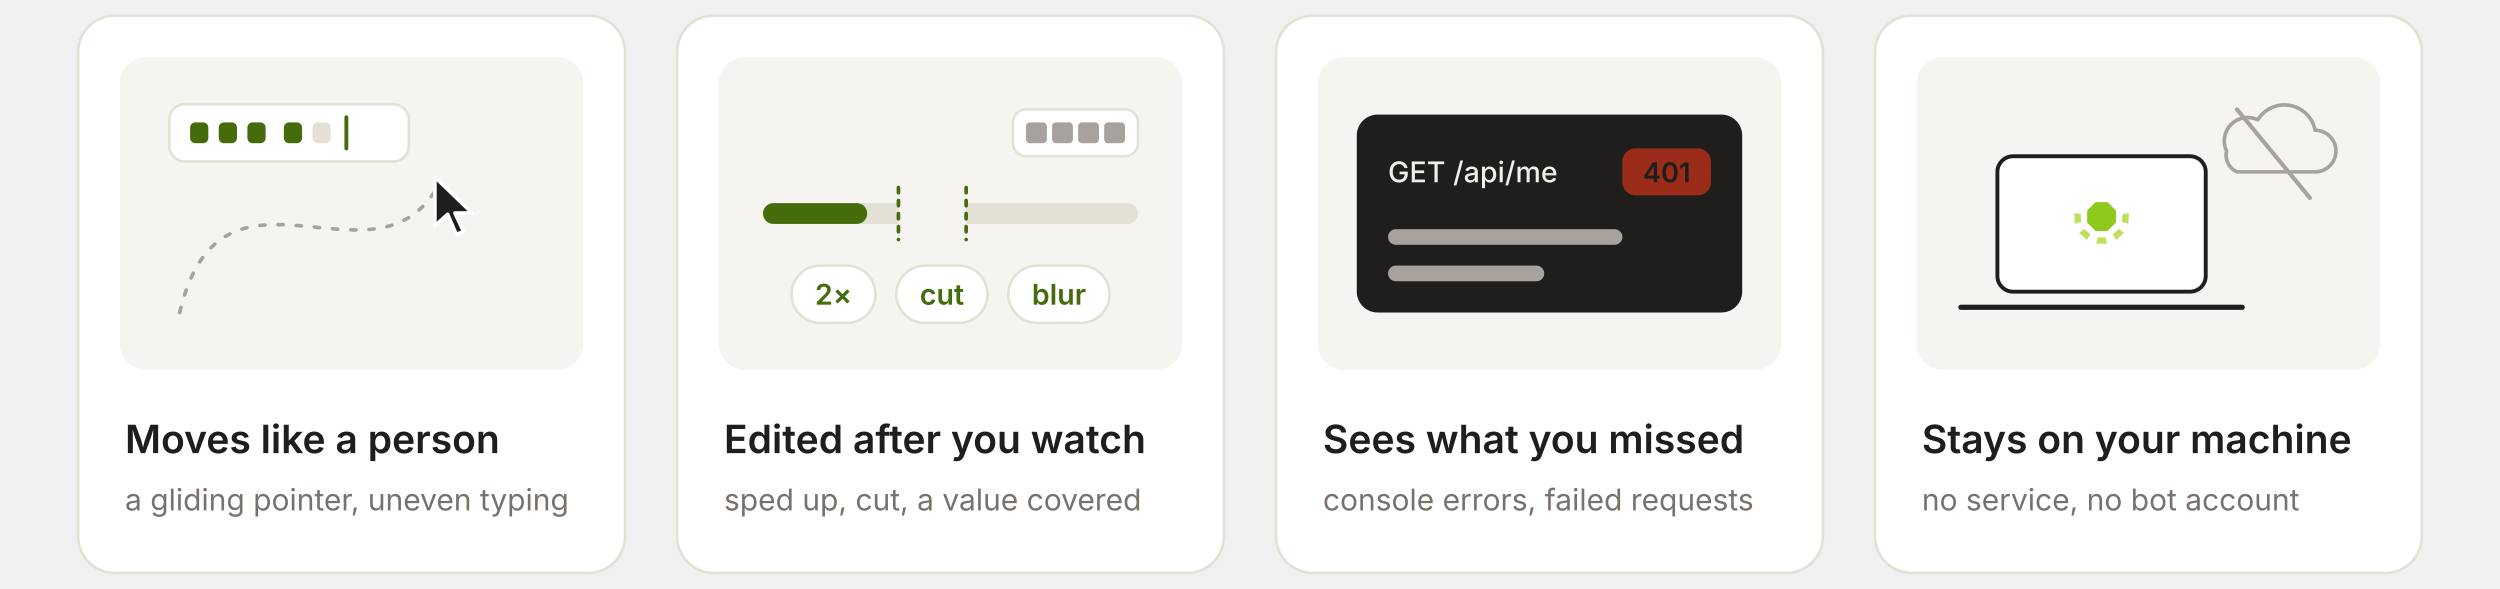
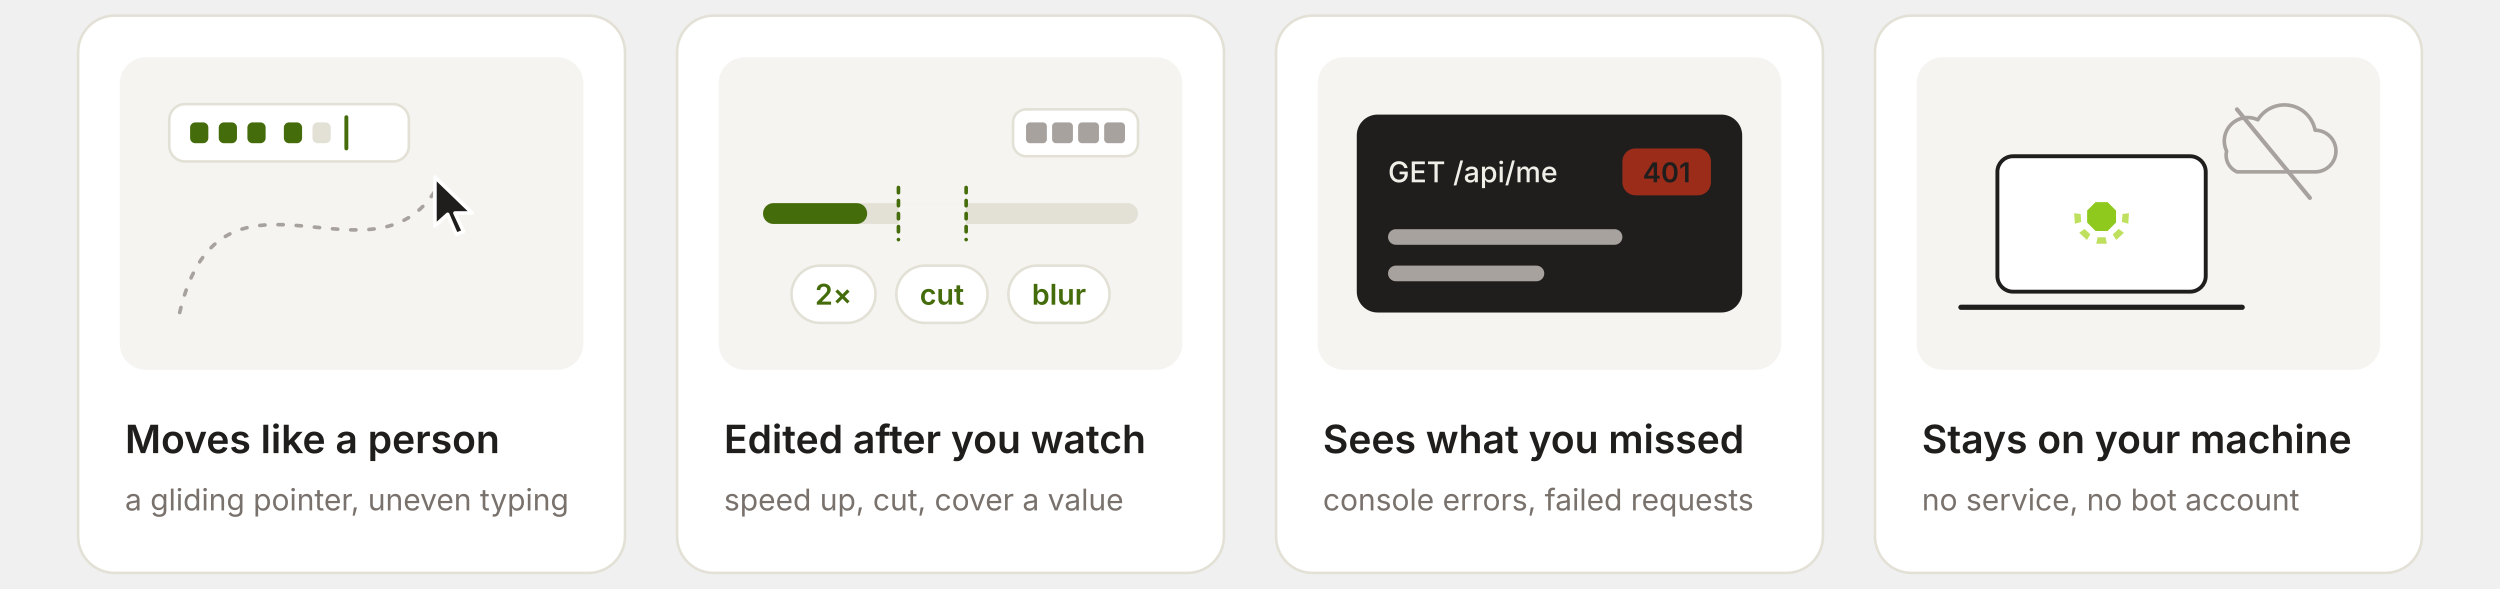
<svg xmlns="http://www.w3.org/2000/svg" viewBox="0 0 960 226" width="960" height="226" role="img" aria-label="Moves like a person, edited after you watch, catches console errors, stays on your machine">
  <defs>
    <path id="g0" d="M150 0V1490H552L835 721Q850 678 868 611Q887 543 906 465Q926 387 943 313Q961 238 973 181H919Q931 237 948 310Q966 384 985 462Q1005 541 1023 609Q1042 677 1056 721L1336 1490H1739V0H1473V752Q1473 800 1474 868Q1475 936 1477 1014Q1479 1092 1481 1172Q1483 1251 1483 1323H1502Q1482 1244 1459 1162Q1435 1079 1412 1001Q1389 924 1369 859Q1348 794 1333 752L1058 0H831L552 752Q537 794 517 857Q496 921 473 998Q449 1075 426 1158Q402 1242 379 1323H401Q402 1256 404 1177Q406 1099 408 1020Q409 941 411 872Q412 802 412 752V0Z" />
    <path id="g1" d="M623 -23Q460 -23 340 50Q220 122 155 252Q89 381 89 553Q89 727 155 858Q220 988 340 1060Q460 1132 623 1132Q787 1132 907 1060Q1027 988 1092 858Q1158 727 1158 553Q1158 381 1092 252Q1027 122 907 50Q787 -23 623 -23ZM623 188Q714 188 774 237Q835 286 864 369Q894 452 894 554Q894 657 864 740Q835 823 774 872Q714 921 623 921Q532 921 473 872Q413 823 383 740Q354 658 354 554Q354 452 383 369Q413 286 473 237Q532 188 623 188Z" />
    <path id="g2" d="M455 0 39 1118H317L521 510Q557 403 583 295Q609 187 636 76H571Q599 187 624 295Q650 403 685 510L888 1118H1164L746 0Z" />
    <path id="g3" d="M632 -23Q463 -23 342 48Q220 119 154 248Q89 377 89 552Q89 725 154 855Q218 985 337 1059Q455 1132 615 1132Q717 1132 809 1099Q902 1066 973 997Q1045 928 1085 822Q1126 715 1126 568V486H212V663H997L875 611Q875 705 846 777Q817 848 759 888Q702 928 616 928Q530 928 470 888Q410 847 379 779Q347 712 347 629V507Q347 401 383 328Q419 255 484 218Q549 181 635 181Q692 181 739 198Q785 214 819 246Q853 279 870 326L1109 277Q1082 187 1017 120Q952 52 854 15Q757 -23 632 -23Z" />
    <path id="g4" d="M561 -23Q432 -23 333 14Q234 51 171 122Q107 193 88 294L331 340Q354 257 413 217Q471 176 566 176Q662 176 718 215Q775 253 775 310Q775 358 738 390Q701 421 624 438L433 479Q275 513 197 591Q119 669 119 792Q119 896 176 972Q233 1048 335 1090Q436 1132 570 1132Q697 1132 788 1096Q880 1060 936 995Q993 931 1015 844L783 798Q764 857 714 897Q664 938 573 938Q490 938 435 902Q379 865 379 808Q379 759 416 727Q453 695 538 677L728 637Q887 603 964 528Q1041 453 1041 335Q1041 229 980 148Q919 68 810 23Q702 -23 561 -23Z" />
    <path id="g6" d="M398 1490V0H138V1490Z" />
    <path id="g7" d="M138 0V1118H398V0ZM268 1276Q206 1276 161 1318Q117 1360 117 1418Q117 1478 161 1520Q206 1561 268 1561Q331 1561 375 1520Q420 1478 420 1419Q420 1360 375 1318Q331 1276 268 1276Z" />
    <path id="g8" d="M376 352V667H417L820 1118H1125L631 567H577ZM138 0V1490H398V0ZM839 0 473 509 649 693 1151 0Z" />
    <path id="g9" d="M450 -23Q344 -23 259 15Q174 54 125 129Q76 204 76 314Q76 409 111 471Q147 533 207 570Q268 607 344 626Q420 645 502 653Q599 664 660 672Q721 680 749 698Q778 716 778 754V759Q778 814 756 852Q734 891 690 911Q647 932 583 932Q518 932 471 912Q423 892 393 860Q363 828 349 791L108 840Q141 939 210 1004Q279 1068 375 1100Q470 1132 582 1132Q661 1132 741 1113Q822 1095 889 1051Q956 1007 997 933Q1038 859 1038 747V0H789V154H779Q754 107 711 66Q667 26 602 1Q538 -23 450 -23ZM517 170Q598 170 656 202Q715 234 747 286Q780 339 780 401V533Q767 523 737 514Q706 505 669 498Q631 491 595 486Q558 481 533 478Q475 470 428 452Q381 434 354 401Q328 369 328 317Q328 269 352 236Q377 204 419 187Q462 170 517 170Z" />
    <path id="g10" d="M138 -418V1118H392V933H409Q429 973 466 1019Q503 1065 566 1099Q630 1132 729 1132Q859 1132 963 1066Q1067 1000 1128 871Q1190 743 1190 557Q1190 373 1130 244Q1070 115 965 48Q861 -20 728 -20Q633 -20 569 12Q505 45 467 91Q429 137 409 177H398V-418ZM658 194Q745 194 804 241Q863 289 893 371Q923 454 923 558Q923 662 894 743Q864 825 805 871Q746 918 658 918Q572 918 513 873Q454 828 423 748Q393 667 393 558Q393 449 424 367Q454 285 514 239Q573 194 658 194Z" />
    <path id="g11" d="M138 0V1118H390V931H402Q432 1028 507 1081Q582 1133 678 1133Q700 1133 727 1131Q754 1129 773 1126V887Q757 892 721 896Q685 900 650 900Q578 900 520 869Q463 838 430 784Q398 729 398 658V0Z" />
    <path id="g12" d="M398 655V0H138V1118H384L388 842H367Q414 987 505 1059Q596 1132 733 1132Q848 1132 934 1083Q1020 1034 1068 940Q1115 846 1115 711V0H855V671Q855 783 797 847Q739 911 637 911Q568 911 514 881Q460 851 429 794Q398 736 398 655Z" />
    <path id="g13" d="M471 -26Q365 -26 278 14Q192 54 141 131Q90 208 90 318Q90 414 128 474Q166 534 230 568Q293 603 370 620Q447 637 525 647Q625 660 688 667Q751 674 782 691Q812 708 812 749V755Q812 825 786 874Q760 922 708 948Q656 974 578 974Q498 974 441 949Q384 924 348 886Q313 849 295 810L122 867Q165 969 238 1026Q311 1084 399 1108Q487 1132 573 1132Q629 1132 700 1118Q772 1105 838 1065Q905 1025 948 946Q992 868 992 737V0H815V152H803Q784 113 742 72Q700 30 633 2Q566 -26 471 -26ZM502 133Q602 133 671 172Q740 211 776 274Q812 336 812 404V559Q801 546 764 536Q727 525 680 517Q632 509 588 504Q543 498 517 495Q452 487 396 468Q339 448 305 410Q271 373 271 309Q271 251 301 212Q331 173 383 153Q435 133 502 133Z" />
    <path id="g15" d="M611 -442Q487 -442 396 -410Q306 -379 246 -327Q186 -275 151 -214L297 -120Q321 -152 356 -191Q392 -230 452 -258Q513 -285 611 -285Q745 -285 832 -221Q918 -157 918 -19V205H901Q882 173 848 129Q813 85 748 52Q684 18 576 18Q442 18 335 82Q228 145 166 267Q104 389 104 564Q104 737 165 864Q226 992 334 1062Q441 1132 580 1132Q688 1132 752 1096Q817 1061 852 1015Q887 969 906 939H923V1118H1098V-29Q1098 -173 1033 -264Q968 -356 858 -399Q747 -442 611 -442ZM606 178Q708 178 778 224Q848 271 884 358Q920 446 920 568Q920 687 884 778Q849 868 779 920Q709 971 606 971Q500 971 429 916Q358 862 322 771Q287 680 287 568Q287 453 323 365Q359 277 430 228Q501 178 606 178Z" />
    <path id="g16" d="M338 1490V0H158V1490Z" />
    <path id="g17" d="M158 0V1118H338V0ZM249 1301Q198 1301 161 1336Q124 1371 124 1420Q124 1470 161 1504Q198 1539 249 1539Q301 1539 338 1504Q375 1470 375 1420Q375 1371 338 1336Q301 1301 249 1301Z" />
    <path id="g18" d="M577 -24Q438 -24 331 47Q224 118 164 248Q104 378 104 556Q104 733 164 862Q225 992 332 1062Q439 1132 578 1132Q687 1132 751 1096Q815 1060 850 1014Q884 969 902 939H916V1490H1096V0H922V173H902Q884 142 848 96Q813 49 748 12Q684 -24 577 -24ZM604 137Q706 137 776 190Q846 244 882 339Q918 434 918 558Q918 682 882 774Q847 867 777 919Q707 971 604 971Q498 971 428 916Q357 861 322 768Q287 674 287 558Q287 441 322 346Q358 250 429 194Q500 137 604 137Z" />
    <path id="g19" d="M338 670V0H158V1118H331L332 847H307Q358 1002 452 1067Q547 1132 674 1132Q787 1132 872 1086Q957 1039 1004 946Q1052 852 1052 710V0H872V695Q872 824 804 897Q737 970 620 970Q540 970 476 935Q412 900 375 833Q338 766 338 670Z" />
    <path id="g20" d="M158 -418V1118H332V939H352Q371 969 405 1014Q439 1060 503 1096Q567 1132 676 1132Q816 1132 922 1062Q1029 992 1090 862Q1150 733 1150 556Q1150 378 1090 248Q1030 118 924 47Q817 -24 677 -24Q571 -24 506 12Q441 49 406 96Q371 142 352 173H338V-418ZM650 137Q755 137 826 194Q896 250 932 346Q967 441 967 558Q967 674 932 768Q897 861 826 916Q756 971 650 971Q547 971 477 919Q407 867 372 774Q336 682 336 558Q336 434 372 339Q408 244 478 190Q549 137 650 137Z" />
    <path id="g21" d="M613 -24Q461 -24 346 48Q232 120 168 250Q104 380 104 552Q104 727 168 858Q232 988 346 1060Q461 1132 613 1132Q766 1132 881 1060Q996 988 1060 858Q1124 727 1124 552Q1124 380 1060 250Q996 120 881 48Q766 -24 613 -24ZM613 137Q726 137 799 195Q872 253 907 348Q942 442 942 552Q942 663 907 758Q872 854 799 912Q726 971 613 971Q501 971 429 912Q357 854 322 759Q287 664 287 552Q287 442 322 348Q357 253 429 195Q501 137 613 137Z" />
    <path id="g22" d="M598 1118V964H20V1118ZM188 1384H368V290Q368 215 398 180Q429 146 500 146Q517 146 544 150Q570 154 592 158L629 6Q601 -4 566 -9Q530 -14 495 -14Q350 -14 269 62Q188 139 188 276Z" />
    <path id="g23" d="M628 -24Q466 -24 348 48Q231 120 168 249Q104 378 104 550Q104 722 166 853Q228 984 342 1058Q455 1132 607 1132Q696 1132 782 1102Q869 1073 940 1008Q1010 942 1052 835Q1094 728 1094 573V498H226V650H997L913 594Q913 704 878 790Q844 875 776 924Q708 972 607 972Q506 972 434 922Q362 873 324 794Q286 714 286 623V522Q286 398 329 312Q372 225 450 180Q527 136 629 136Q695 136 749 155Q803 174 842 212Q881 251 902 308L1076 260Q1050 176 988 112Q926 48 834 12Q743 -24 628 -24Z" />
    <path id="g24" d="M158 0V1118H332V946H344Q375 1031 454 1082Q534 1134 634 1134Q654 1134 682 1133Q709 1132 725 1131V950Q717 952 685 956Q653 960 617 960Q537 960 474 926Q410 893 374 834Q338 776 338 700V0Z" />
    <path id="g25" d="M128 -359 216 208H422L266 -359Z" />
    <path id="g26" d="M537 -14Q424 -14 338 32Q253 79 206 173Q158 267 158 408V1118H338V423Q338 294 406 221Q474 148 591 148Q671 148 734 183Q798 218 835 286Q872 353 872 448V1118H1053V0H879V271H903Q851 114 756 50Q660 -14 537 -14Z" />
    <path id="g27" d="M481 0 54 1118H251L489 455Q527 352 554 250Q580 147 609 51H543Q572 147 598 250Q625 352 662 455L900 1118H1097L670 0Z" />
    <path id="g28" d="M140 -405 186 -249 205 -254Q260 -268 305 -262Q350 -255 386 -217Q422 -179 449 -99L481 -6L54 1118H251L489 455Q527 351 553 249Q579 147 608 51H542Q571 147 598 250Q624 352 661 455L901 1118H1097L606 -167Q572 -256 524 -314Q477 -371 414 -398Q351 -426 272 -426Q224 -426 189 -419Q154 -412 140 -405Z" />
    <path id="g29" d="M134 0V192L651 701Q724 776 773 834Q823 892 849 947Q874 1001 874 1065Q874 1135 842 1186Q809 1237 754 1265Q698 1292 627 1292Q552 1292 497 1262Q441 1232 411 1176Q381 1121 381 1044H126Q126 1185 191 1290Q255 1395 369 1452Q482 1510 630 1510Q779 1510 892 1454Q1005 1398 1068 1301Q1131 1203 1131 1078Q1131 995 1100 916Q1069 837 989 737Q909 638 763 498L504 234V223H1153V0Z" />
    <path id="g30" d="M1036 83 184 934 347 1099 1198 245ZM347 83 184 245 1036 1099 1198 934Z" />
    <path id="g31" d="M623 -23Q460 -23 340 50Q220 122 155 252Q89 381 89 553Q89 727 155 858Q220 988 340 1060Q460 1132 623 1132Q716 1132 796 1108Q876 1084 939 1038Q1002 993 1045 928Q1087 863 1105 781L862 730Q851 773 831 809Q810 844 780 869Q750 894 711 908Q672 921 625 921Q534 921 474 873Q414 824 384 742Q354 659 354 554Q354 451 384 368Q414 285 474 237Q534 188 625 188Q673 188 712 202Q752 216 783 242Q813 268 834 305Q855 342 865 387L1108 336Q1090 252 1048 186Q1005 120 942 73Q878 27 798 2Q717 -23 623 -23Z" />
    <path id="g32" d="M521 -14Q406 -14 320 35Q233 84 186 179Q138 273 138 407V1118H398V447Q398 335 456 271Q515 207 617 207Q686 207 740 237Q794 267 825 325Q855 383 855 463V1118H1116V0H869L866 276H886Q839 130 747 58Q655 -14 521 -14Z" />
    <path id="g33" d="M655 1118V914H20V1118ZM179 1384H439V315Q439 254 465 226Q491 197 550 197Q568 197 597 202Q627 206 645 210L686 9Q643 -4 598 -10Q553 -15 512 -15Q351 -15 265 65Q179 145 179 293Z" />
    <path id="g34" d="M728 -20Q633 -20 569 12Q505 45 467 91Q429 137 409 177H392V0H138V1490H398V933H409Q429 973 466 1019Q503 1065 566 1099Q630 1132 729 1132Q859 1132 963 1066Q1067 1000 1128 871Q1190 743 1190 557Q1190 373 1130 244Q1070 115 965 48Q861 -20 728 -20ZM658 194Q745 194 804 241Q863 289 893 371Q923 454 923 558Q923 662 894 743Q864 825 805 871Q746 918 658 918Q572 918 513 873Q454 828 423 748Q393 667 393 558Q393 449 424 367Q454 285 514 239Q573 194 658 194Z" />
    <path id="g35" d="M150 0V1490H1118V1265H417V863H1066V641H417V225H1122V0Z" />
    <path id="g36" d="M550 -20Q418 -20 314 48Q209 115 149 244Q89 373 89 557Q89 743 150 871Q212 1000 316 1066Q421 1132 549 1132Q649 1132 712 1099Q776 1065 813 1019Q851 973 870 933H881V1490H1141V0H886V177H870Q850 137 812 91Q773 45 710 12Q647 -20 550 -20ZM621 194Q706 194 765 239Q824 285 855 367Q886 449 886 558Q886 667 855 748Q825 828 765 873Q706 918 621 918Q533 918 474 871Q415 825 385 743Q355 662 355 558Q355 454 385 371Q415 289 475 241Q534 194 621 194Z" />
    <path id="g37" d="M726 1118V914H20V1118ZM225 0V1225Q225 1337 272 1411Q318 1485 398 1523Q477 1560 572 1560Q641 1560 694 1549Q747 1538 772 1529L719 1327Q702 1332 678 1338Q653 1343 620 1343Q547 1343 516 1307Q484 1271 484 1205V0Z" />
    <path id="g38" d="M127 -399 188 -196 219 -204Q278 -219 324 -213Q370 -206 401 -172Q432 -139 445 -75L461 -4L39 1118H317L521 510Q557 402 580 295Q603 188 631 76H563Q590 188 617 296Q644 403 680 510L891 1118H1166L686 -144Q652 -233 601 -297Q550 -360 476 -393Q402 -426 301 -426Q246 -426 199 -418Q153 -410 127 -399Z" />
    <path id="g39" d="M377 0 44 1118H318L428 680Q453 572 483 443Q513 314 540 156H507Q534 310 565 439Q596 569 624 680L737 1118H985L1095 680Q1122 571 1152 441Q1183 312 1211 156H1178Q1205 311 1233 440Q1262 569 1289 680L1399 1118H1675L1341 0H1078L947 456Q927 525 908 604Q889 683 871 765Q853 848 835 924H883Q865 848 847 766Q828 683 809 603Q791 523 771 456L640 0Z" />
    <path id="g40" d="M398 655V0H138V1490H394V842H367Q414 987 505 1059Q596 1132 733 1132Q848 1132 934 1083Q1021 1034 1068 940Q1116 846 1116 711V0H855V671Q855 783 797 847Q739 911 637 911Q568 911 514 881Q460 851 429 794Q398 736 398 655Z" />
    <path id="g41" d="M538 -24Q423 -24 334 10Q244 43 186 109Q128 175 108 271L279 312Q303 220 370 177Q436 134 536 134Q653 134 722 184Q792 234 792 303Q792 361 752 400Q711 438 628 457L442 501Q290 537 216 612Q142 688 142 806Q142 902 196 976Q250 1049 344 1090Q437 1132 556 1132Q671 1132 752 1098Q832 1063 882 1002Q933 942 958 863L795 821Q772 881 718 930Q665 979 557 979Q457 979 390 933Q324 887 324 817Q324 755 369 718Q414 680 512 657L681 617Q833 581 906 506Q979 430 979 315Q979 217 924 140Q868 64 768 20Q669 -24 538 -24Z" />
    <path id="g42" d="M613 -24Q461 -24 346 48Q232 120 168 250Q104 380 104 552Q104 727 168 858Q232 988 346 1060Q461 1132 613 1132Q694 1132 766 1111Q838 1090 898 1050Q957 1011 1000 954Q1043 896 1066 823L893 774Q881 817 856 853Q831 889 796 916Q760 942 714 956Q668 971 613 971Q501 971 429 912Q357 854 322 759Q287 664 287 552Q287 442 322 348Q357 253 429 195Q501 137 613 137Q669 137 716 152Q763 167 800 194Q836 222 861 260Q886 298 898 343L1070 294Q1048 219 1004 160Q961 102 901 60Q841 19 768 -2Q695 -24 613 -24Z" />
    <path id="g43" d="M791 -20Q589 -20 436 73Q284 166 198 337Q113 509 113 744Q113 982 199 1154Q286 1325 437 1418Q588 1510 781 1510Q901 1510 1006 1475Q1110 1439 1193 1373Q1275 1308 1328 1217Q1382 1127 1400 1019H1166Q1146 1084 1111 1137Q1076 1189 1027 1226Q979 1263 918 1283Q856 1302 783 1302Q657 1302 557 1238Q456 1174 398 1050Q339 925 339 745Q339 565 398 441Q456 317 558 252Q660 188 792 188Q912 188 1001 236Q1091 285 1141 375Q1190 464 1190 586L1249 576H825V764H1413V593Q1413 405 1332 267Q1252 130 1112 55Q972 -20 791 -20Z" />
    <path id="g44" d="M165 0V1490H1103V1294H393V850H1052V655H393V196H1109V0Z" />
    <path id="g45" d="M90 1294V1490H1247V1294H784V0H555V1294Z" />
    <path id="g47" d="M717 1560 237 -224H40L520 1560Z" />
    <path id="g48" d="M461 -25Q355 -25 269 15Q183 54 133 130Q83 206 83 316Q83 411 120 472Q156 533 218 569Q281 605 357 623Q434 641 513 650Q612 662 674 670Q736 677 765 695Q795 712 795 751V757Q795 820 771 863Q747 906 699 930Q652 953 581 953Q508 953 456 930Q403 908 371 873Q338 838 322 800L115 854Q153 954 224 1015Q295 1076 387 1104Q479 1132 577 1132Q645 1132 721 1116Q797 1100 864 1058Q931 1016 973 940Q1015 864 1015 742V0H802V153H791Q769 110 726 69Q683 28 618 2Q552 -25 461 -25ZM510 152Q600 152 664 187Q728 222 762 280Q796 338 796 403V546Q784 534 750 525Q717 515 674 508Q631 500 591 495Q551 490 525 487Q463 479 412 460Q360 441 330 406Q299 371 299 313Q299 260 327 224Q354 188 401 170Q448 152 510 152Z" />
    <path id="g49" d="M148 -418V1118H362V936H380Q400 971 435 1017Q471 1063 535 1097Q598 1132 703 1132Q837 1132 943 1064Q1048 996 1109 867Q1170 738 1170 556Q1170 376 1110 246Q1050 117 944 47Q839 -22 703 -22Q602 -22 537 12Q473 47 437 93Q400 139 380 175H368V-418ZM654 165Q750 165 815 217Q880 269 912 358Q945 447 945 558Q945 668 913 755Q880 843 816 894Q751 945 654 945Q560 945 495 896Q430 848 397 761Q364 675 364 558Q364 442 398 353Q431 265 496 215Q561 165 654 165Z" />
    <path id="g50" d="M148 0V1118H368V0ZM259 1289Q202 1289 161 1327Q120 1365 120 1419Q120 1474 161 1512Q202 1550 259 1550Q316 1550 357 1512Q397 1474 397 1419Q397 1365 357 1327Q316 1289 259 1289Z" />
    <path id="g51" d="M148 0V1118H357L363 859H346Q370 954 420 1015Q470 1076 537 1107Q604 1137 677 1137Q799 1137 874 1061Q949 986 975 851H947Q969 943 1023 1007Q1077 1071 1154 1104Q1230 1137 1317 1137Q1416 1137 1496 1094Q1577 1051 1624 966Q1671 881 1671 754V0H1451V732Q1451 844 1389 894Q1326 944 1241 944Q1172 944 1122 915Q1072 886 1045 834Q1018 783 1018 716V0H801V746Q801 836 744 890Q686 944 597 944Q536 944 484 916Q431 887 399 832Q368 776 368 695V0Z" />
    <path id="g52" d="M630 -23Q465 -23 345 48Q225 119 161 248Q96 377 96 551Q96 723 160 854Q223 985 339 1058Q455 1132 611 1132Q707 1132 796 1101Q885 1069 956 1002Q1027 935 1069 828Q1110 722 1110 570V492H219V656H997L894 602Q894 705 862 783Q830 862 768 906Q705 950 611 950Q518 950 452 905Q386 860 351 786Q317 713 317 626V514Q317 399 356 320Q396 240 467 199Q538 159 632 159Q694 159 744 176Q794 194 830 229Q867 265 886 317L1093 268Q1066 182 1003 116Q939 50 844 13Q750 -23 630 -23Z" />
    <path id="g53" d="M107 277V490L740 1490H916V1186H809L380 509V497H1264V277ZM816 0V341L821 438V1490H1072V0Z" />
    <path id="g54" d="M675 -20Q495 -20 367 70Q239 161 171 331Q103 502 103 744Q103 986 172 1157Q240 1328 368 1419Q495 1510 675 1510Q856 1510 984 1419Q1112 1328 1180 1157Q1248 986 1248 744Q1248 502 1180 331Q1113 161 985 70Q857 -20 675 -20ZM676 204Q773 204 841 268Q908 331 944 452Q979 572 979 744Q979 917 944 1038Q908 1159 841 1223Q773 1287 676 1287Q578 1287 510 1223Q443 1159 407 1038Q372 917 372 744Q372 572 407 452Q442 331 510 268Q578 204 676 204Z" />
    <path id="g55" d="M717 1490V0H452V1252H442L94 1002V1256L421 1490Z" />
    <path id="g56" d="M673 -23Q500 -23 372 31Q245 85 173 188Q101 291 95 438H358Q365 360 407 308Q449 256 518 231Q587 205 671 205Q759 205 826 232Q894 259 932 308Q970 356 970 420Q970 478 937 516Q903 554 842 581Q782 607 701 627L532 671Q345 719 241 816Q136 913 136 1071Q136 1203 207 1302Q278 1401 401 1455Q524 1510 680 1510Q839 1510 959 1455Q1079 1400 1146 1303Q1214 1206 1217 1082H958Q948 1178 872 1230Q797 1283 676 1283Q592 1283 532 1258Q471 1232 438 1188Q406 1144 406 1087Q406 1025 444 985Q483 945 541 921Q600 897 660 882L799 846Q882 826 960 793Q1038 760 1101 709Q1163 659 1200 587Q1237 515 1237 418Q1237 287 1170 188Q1103 88 977 32Q851 -23 673 -23Z" />
    <path id="g57" d="M138 0V1118H382L392 849H373Q397 949 448 1012Q498 1075 566 1105Q633 1136 707 1136Q828 1136 903 1060Q977 984 1008 836H977Q1000 936 1055 1003Q1111 1069 1188 1103Q1264 1136 1351 1136Q1452 1136 1532 1092Q1612 1048 1659 963Q1706 879 1706 754V0H1446V714Q1446 818 1389 866Q1332 914 1252 914Q1190 914 1144 887Q1098 860 1073 813Q1049 765 1049 702V0H795V726Q795 811 742 863Q689 914 606 914Q549 914 502 888Q454 862 426 811Q398 760 398 685V0Z" />
    <path id="g58" d="M678 1118V964H20V1118ZM240 0V1267Q240 1364 286 1429Q331 1494 404 1527Q477 1560 558 1560Q622 1560 664 1550Q706 1539 726 1530L676 1376Q662 1381 640 1387Q617 1393 579 1393Q496 1393 458 1350Q420 1308 420 1227V0Z" />
    <path id="g59" d="M1096 -418H916V173H902Q884 142 848 96Q813 49 748 12Q684 -24 577 -24Q438 -24 331 47Q224 118 164 248Q104 378 104 556Q104 733 164 862Q225 992 332 1062Q439 1132 578 1132Q687 1132 751 1096Q815 1060 850 1014Q884 969 902 939H922V1118H1096ZM604 137Q706 137 776 190Q846 244 882 339Q918 434 918 558Q918 682 882 774Q847 867 777 919Q707 971 604 971Q498 971 428 916Q357 861 322 768Q287 674 287 558Q287 441 322 346Q358 250 429 194Q500 137 604 137Z" />
    <path id="g60" d="M677 -24Q571 -24 506 12Q441 49 406 96Q371 142 352 173H332V0H158V1490H338V939H352Q371 969 405 1014Q439 1060 503 1096Q567 1132 676 1132Q816 1132 922 1062Q1029 992 1090 862Q1150 733 1150 556Q1150 378 1090 248Q1030 118 924 47Q817 -24 677 -24ZM650 137Q755 137 826 194Q896 250 932 346Q967 441 967 558Q967 674 932 768Q897 861 826 916Q756 971 650 971Q547 971 477 919Q407 867 372 774Q336 682 336 558Q336 434 372 339Q408 244 478 190Q549 137 650 137Z" />
  </defs>
  <rect x="30.0" y="6" width="210" height="214" rx="14" fill="#FFFFFF" stroke="#E3E0D6" stroke-width="1" />
  <rect x="46.0" y="22" width="178" height="120" rx="10" fill="#F5F4F1" />
  <path d="M69.0 120 C85.0 52 145.0 116 169.0 70" fill="none" stroke="#A8A29E" stroke-width="1.4" stroke-linecap="round" stroke-linejoin="round" stroke-dasharray="2 5" />
  <path d="M167.0 68.0 L167.0 86.7 L171.9 82.3 L175.2 90.0 L178.0 88.9 L174.7 81.8 L181.3 81.8 Z" fill="#1F1E1D" stroke="#FFFFFF" stroke-width="1.4" stroke-linejoin="round" />
  <rect x="65.0" y="40" width="92" height="22" rx="6" fill="#FFFFFF" stroke="#E3E0D6" stroke-width="1" />
  <rect x="73.0" y="47" width="7" height="8" rx="2" fill="#456C0B" />
  <rect x="84.0" y="47" width="7" height="8" rx="2" fill="#456C0B" />
  <rect x="95.0" y="47" width="7" height="8" rx="2" fill="#456C0B" />
  <rect x="109.0" y="47" width="7" height="8" rx="2" fill="#456C0B" />
  <rect x="120.0" y="47" width="7" height="8" rx="2" fill="#E3E0D6" />
  <path d="M133.0 45 V57" fill="none" stroke="#456C0B" stroke-width="1.5" stroke-linecap="round" stroke-linejoin="round" />
  <g fill="#1F1E1D">
    <use href="#g0" transform="translate(48.00 174) scale(0.00732 -0.00732)" />
    <use href="#g1" transform="translate(61.84 174) scale(0.00732 -0.00732)" />
    <use href="#g2" transform="translate(70.69 174) scale(0.00732 -0.00732)" />
    <use href="#g3" transform="translate(79.22 174) scale(0.00732 -0.00732)" />
    <use href="#g4" transform="translate(88.09 174) scale(0.00732 -0.00732)" />
    <use href="#g6" transform="translate(100.10 174) scale(0.00732 -0.00732)" />
    <use href="#g7" transform="translate(104.03 174) scale(0.00732 -0.00732)" />
    <use href="#g8" transform="translate(107.96 174) scale(0.00732 -0.00732)" />
    <use href="#g3" transform="translate(116.16 174) scale(0.00732 -0.00732)" />
    <use href="#g9" transform="translate(128.81 174) scale(0.00732 -0.00732)" />
    <use href="#g10" transform="translate(141.20 174) scale(0.00732 -0.00732)" />
    <use href="#g3" transform="translate(150.56 174) scale(0.00732 -0.00732)" />
    <use href="#g11" transform="translate(159.43 174) scale(0.00732 -0.00732)" />
    <use href="#g4" transform="translate(165.39 174) scale(0.00732 -0.00732)" />
    <use href="#g1" transform="translate(173.62 174) scale(0.00732 -0.00732)" />
    <use href="#g12" transform="translate(182.76 174) scale(0.00732 -0.00732)" />
  </g>
  <g fill="#78716C">
    <use href="#g13" transform="translate(48.00 196) scale(0.00562 -0.00562)" />
    <use href="#g15" transform="translate(57.69 196) scale(0.00562 -0.00562)" />
    <use href="#g16" transform="translate(64.74 196) scale(0.00562 -0.00562)" />
    <use href="#g17" transform="translate(67.53 196) scale(0.00562 -0.00562)" />
    <use href="#g18" transform="translate(70.31 196) scale(0.00562 -0.00562)" />
    <use href="#g17" transform="translate(77.36 196) scale(0.00562 -0.00562)" />
    <use href="#g19" transform="translate(80.14 196) scale(0.00562 -0.00562)" />
    <use href="#g15" transform="translate(86.94 196) scale(0.00562 -0.00562)" />
    <use href="#g20" transform="translate(97.22 196) scale(0.00562 -0.00562)" />
    <use href="#g21" transform="translate(104.26 196) scale(0.00562 -0.00562)" />
    <use href="#g17" transform="translate(111.16 196) scale(0.00562 -0.00562)" />
    <use href="#g19" transform="translate(113.95 196) scale(0.00562 -0.00562)" />
    <use href="#g22" transform="translate(120.74 196) scale(0.00562 -0.00562)" />
    <use href="#g23" transform="translate(124.39 196) scale(0.00562 -0.00562)" />
    <use href="#g24" transform="translate(131.09 196) scale(0.00562 -0.00562)" />
    <use href="#g25" transform="translate(134.70 196) scale(0.00562 -0.00562)" />
    <use href="#g26" transform="translate(141.25 196) scale(0.00562 -0.00562)" />
    <use href="#g19" transform="translate(148.05 196) scale(0.00562 -0.00562)" />
    <use href="#g23" transform="translate(154.85 196) scale(0.00562 -0.00562)" />
    <use href="#g27" transform="translate(161.33 196) scale(0.00562 -0.00562)" />
    <use href="#g23" transform="translate(167.57 196) scale(0.00562 -0.00562)" />
    <use href="#g19" transform="translate(174.27 196) scale(0.00562 -0.00562)" />
    <use href="#g22" transform="translate(184.30 196) scale(0.00562 -0.00562)" />
    <use href="#g28" transform="translate(188.29 196) scale(0.00562 -0.00562)" />
    <use href="#g20" transform="translate(194.75 196) scale(0.00562 -0.00562)" />
    <use href="#g17" transform="translate(201.79 196) scale(0.00562 -0.00562)" />
    <use href="#g19" transform="translate(204.58 196) scale(0.00562 -0.00562)" />
    <use href="#g15" transform="translate(211.37 196) scale(0.00562 -0.00562)" />
  </g>
  <rect x="260.0" y="6" width="210" height="214" rx="14" fill="#FFFFFF" stroke="#E3E0D6" stroke-width="1" />
  <rect x="276.0" y="22" width="178" height="120" rx="10" fill="#F5F4F1" />
  <rect x="293.0" y="78" width="144" height="8" rx="4" fill="#E3E0D6" />
  <rect x="293.0" y="78" width="40" height="8" rx="4" fill="#456C0B" />
  <rect x="345.0" y="78" width="26" height="8" fill="#F5F4F1" />
  <path d="M345.0 72 V92 M371.0 72 V92" fill="none" stroke="#456C0B" stroke-width="1.4" stroke-linecap="round" stroke-linejoin="round" stroke-dasharray="2 3" />
  <rect x="303.937" y="102" width="32.255" height="22" rx="11" fill="#FFFFFF" stroke="#E3E0D6" stroke-width="1" />
  <g fill="#456C0B">
    <use href="#g29" transform="translate(312.94 117) scale(0.00537 -0.00537)" />
    <use href="#g30" transform="translate(319.79 117) scale(0.00537 -0.00537)" />
  </g>
  <rect x="344.192" y="102" width="35.026" height="22" rx="11" fill="#FFFFFF" stroke="#E3E0D6" stroke-width="1" />
  <g fill="#456C0B">
    <use href="#g31" transform="translate(353.19 117) scale(0.00537 -0.00537)" />
    <use href="#g32" transform="translate(359.60 117) scale(0.00537 -0.00537)" />
    <use href="#g33" transform="translate(366.33 117) scale(0.00537 -0.00537)" />
  </g>
  <rect x="387.218" y="102" width="38.845" height="22" rx="11" fill="#FFFFFF" stroke="#E3E0D6" stroke-width="1" />
  <g fill="#456C0B">
    <use href="#g34" transform="translate(396.22 117) scale(0.00537 -0.00537)" />
    <use href="#g6" transform="translate(403.08 117) scale(0.00537 -0.00537)" />
    <use href="#g32" transform="translate(405.96 117) scale(0.00537 -0.00537)" />
    <use href="#g11" transform="translate(412.70 117) scale(0.00537 -0.00537)" />
  </g>
  <rect x="389.0" y="42" width="48" height="18" rx="5" fill="#FFFFFF" stroke="#E3E0D6" stroke-width="1" />
  <rect x="394.0" y="47" width="8" height="8" rx="1.5" fill="#A8A29E" />
  <rect x="404.0" y="47" width="8" height="8" rx="1.5" fill="#A8A29E" />
  <rect x="414.0" y="47" width="8" height="8" rx="1.5" fill="#A8A29E" />
  <rect x="424.0" y="47" width="8" height="8" rx="1.5" fill="#A8A29E" />
  <g fill="#1F1E1D">
    <use href="#g35" transform="translate(278.00 174) scale(0.00732 -0.00732)" />
    <use href="#g36" transform="translate(287.08 174) scale(0.00732 -0.00732)" />
    <use href="#g7" transform="translate(296.44 174) scale(0.00732 -0.00732)" />
    <use href="#g33" transform="translate(300.37 174) scale(0.00732 -0.00732)" />
    <use href="#g3" transform="translate(305.52 174) scale(0.00732 -0.00732)" />
    <use href="#g36" transform="translate(314.39 174) scale(0.00732 -0.00732)" />
    <use href="#g9" transform="translate(327.53 174) scale(0.00732 -0.00732)" />
    <use href="#g37" transform="translate(336.14 174) scale(0.00732 -0.00732)" />
    <use href="#g33" transform="translate(341.41 174) scale(0.00732 -0.00732)" />
    <use href="#g3" transform="translate(346.55 174) scale(0.00732 -0.00732)" />
    <use href="#g11" transform="translate(355.42 174) scale(0.00732 -0.00732)" />
    <use href="#g38" transform="translate(365.16 174) scale(0.00732 -0.00732)" />
    <use href="#g1" transform="translate(373.71 174) scale(0.00732 -0.00732)" />
    <use href="#g32" transform="translate(382.84 174) scale(0.00732 -0.00732)" />
    <use href="#g39" transform="translate(395.80 174) scale(0.00732 -0.00732)" />
    <use href="#g9" transform="translate(408.36 174) scale(0.00732 -0.00732)" />
    <use href="#g33" transform="translate(416.98 174) scale(0.00732 -0.00732)" />
    <use href="#g31" transform="translate(422.13 174) scale(0.00732 -0.00732)" />
    <use href="#g40" transform="translate(430.86 174) scale(0.00732 -0.00732)" />
  </g>
  <g fill="#78716C">
    <use href="#g41" transform="translate(278.00 196) scale(0.00562 -0.00562)" />
    <use href="#g20" transform="translate(284.07 196) scale(0.00562 -0.00562)" />
    <use href="#g23" transform="translate(291.11 196) scale(0.00562 -0.00562)" />
-     <use href="#g18" transform="translate(297.82 196) scale(0.00562 -0.00562)" />
-     <use href="#g26" transform="translate(308.09 196) scale(0.00562 -0.00562)" />
-     <use href="#g20" transform="translate(314.89 196) scale(0.00562 -0.00562)" />
-     <use href="#g25" transform="translate(321.93 196) scale(0.00562 -0.00562)" />
-     <use href="#g42" transform="translate(328.48 196) scale(0.00562 -0.00562)" />
-     <use href="#g26" transform="translate(335.05 196) scale(0.00562 -0.00562)" />
-     <use href="#g22" transform="translate(341.85 196) scale(0.00562 -0.00562)" />
-     <use href="#g25" transform="translate(345.61 196) scale(0.00562 -0.00562)" />
-     <use href="#g13" transform="translate(352.16 196) scale(0.00562 -0.00562)" />
-     <use href="#g27" transform="translate(361.85 196) scale(0.00562 -0.00562)" />
-     <use href="#g13" transform="translate(368.26 196) scale(0.00562 -0.00562)" />
-     <use href="#g16" transform="translate(374.72 196) scale(0.00562 -0.00562)" />
-     <use href="#g26" transform="translate(377.50 196) scale(0.00562 -0.00562)" />
-     <use href="#g23" transform="translate(384.30 196) scale(0.00562 -0.00562)" />
-     <use href="#g42" transform="translate(394.24 196) scale(0.00562 -0.00562)" />
-     <use href="#g21" transform="translate(400.81 196) scale(0.00562 -0.00562)" />
-     <use href="#g27" transform="translate(407.48 196) scale(0.00562 -0.00562)" />
-     <use href="#g23" transform="translate(413.72 196) scale(0.00562 -0.00562)" />
-     <use href="#g24" transform="translate(420.42 196) scale(0.00562 -0.00562)" />
-     <use href="#g23" transform="translate(424.56 196) scale(0.00562 -0.00562)" />
-     <use href="#g18" transform="translate(431.27 196) scale(0.00562 -0.00562)" />
+     <use href="#g23" transform="translate(297.82 196) scale(0.00562 -0.00562)" />
+     <use href="#g18" transform="translate(304.52 196) scale(0.00562 -0.00562)" />
+     <use href="#g26" transform="translate(314.80 196) scale(0.00562 -0.00562)" />
+     <use href="#g20" transform="translate(321.60 196) scale(0.00562 -0.00562)" />
+     <use href="#g25" transform="translate(328.64 196) scale(0.00562 -0.00562)" />
+     <use href="#g42" transform="translate(335.19 196) scale(0.00562 -0.00562)" />
+     <use href="#g26" transform="translate(341.76 196) scale(0.00562 -0.00562)" />
+     <use href="#g22" transform="translate(348.56 196) scale(0.00562 -0.00562)" />
+     <use href="#g25" transform="translate(352.32 196) scale(0.00562 -0.00562)" />
+     <use href="#g42" transform="translate(358.86 196) scale(0.00562 -0.00562)" />
+     <use href="#g21" transform="translate(365.43 196) scale(0.00562 -0.00562)" />
+     <use href="#g27" transform="translate(372.11 196) scale(0.00562 -0.00562)" />
+     <use href="#g23" transform="translate(378.34 196) scale(0.00562 -0.00562)" />
+     <use href="#g24" transform="translate(385.05 196) scale(0.00562 -0.00562)" />
+     <use href="#g13" transform="translate(392.61 196) scale(0.00562 -0.00562)" />
+     <use href="#g27" transform="translate(402.30 196) scale(0.00562 -0.00562)" />
+     <use href="#g13" transform="translate(408.71 196) scale(0.00562 -0.00562)" />
+     <use href="#g16" transform="translate(415.17 196) scale(0.00562 -0.00562)" />
+     <use href="#g26" transform="translate(417.95 196) scale(0.00562 -0.00562)" />
+     <use href="#g23" transform="translate(424.75 196) scale(0.00562 -0.00562)" />
  </g>
  <rect x="490.0" y="6" width="210" height="214" rx="14" fill="#FFFFFF" stroke="#E3E0D6" stroke-width="1" />
  <rect x="506.0" y="22" width="178" height="120" rx="10" fill="#F5F4F1" />
  <rect x="521.0" y="44" width="148" height="76" rx="8" fill="#1F1E1D" />
  <g fill="#F0EEE6">
    <use href="#g43" transform="translate(533.00 70) scale(0.00537 -0.00537)" />
    <use href="#g44" transform="translate(541.22 70) scale(0.00537 -0.00537)" />
    <use href="#g45" transform="translate(547.86 70) scale(0.00537 -0.00537)" />
    <use href="#g47" transform="translate(557.97 70) scale(0.00537 -0.00537)" />
    <use href="#g48" transform="translate(562.04 70) scale(0.00537 -0.00537)" />
    <use href="#g49" transform="translate(568.28 70) scale(0.00537 -0.00537)" />
    <use href="#g50" transform="translate(575.08 70) scale(0.00537 -0.00537)" />
    <use href="#g47" transform="translate(577.85 70) scale(0.00537 -0.00537)" />
    <use href="#g51" transform="translate(581.92 70) scale(0.00537 -0.00537)" />
    <use href="#g52" transform="translate(591.69 70) scale(0.00537 -0.00537)" />
  </g>
  <rect x="623.0" y="57" width="34" height="18" rx="5" fill="#9B2C1A" />
  <g fill="#1F1E1D">
    <use href="#g53" transform="translate(630.82 70) scale(0.00513 -0.00513)" />
    <use href="#g54" transform="translate(637.81 70) scale(0.00513 -0.00513)" />
    <use href="#g55" transform="translate(644.74 70) scale(0.00513 -0.00513)" />
  </g>
  <rect x="533.0" y="88" width="90" height="6" rx="3" fill="#A8A29E" />
  <rect x="533.0" y="102" width="60" height="6" rx="3" fill="#A8A29E" />
  <g fill="#1F1E1D">
    <use href="#g56" transform="translate(508.00 174) scale(0.00732 -0.00732)" />
    <use href="#g3" transform="translate(517.76 174) scale(0.00732 -0.00732)" />
    <use href="#g3" transform="translate(526.63 174) scale(0.00732 -0.00732)" />
    <use href="#g4" transform="translate(535.50 174) scale(0.00732 -0.00732)" />
    <use href="#g39" transform="translate(547.51 174) scale(0.00732 -0.00732)" />
    <use href="#g40" transform="translate(560.10 174) scale(0.00732 -0.00732)" />
    <use href="#g9" transform="translate(569.29 174) scale(0.00732 -0.00732)" />
    <use href="#g33" transform="translate(577.90 174) scale(0.00732 -0.00732)" />
    <use href="#g38" transform="translate(586.98 174) scale(0.00732 -0.00732)" />
    <use href="#g1" transform="translate(595.52 174) scale(0.00732 -0.00732)" />
    <use href="#g32" transform="translate(604.66 174) scale(0.00732 -0.00732)" />
    <use href="#g57" transform="translate(617.62 174) scale(0.00732 -0.00732)" />
    <use href="#g7" transform="translate(631.13 174) scale(0.00732 -0.00732)" />
    <use href="#g4" transform="translate(635.05 174) scale(0.00732 -0.00732)" />
    <use href="#g4" transform="translate(643.29 174) scale(0.00732 -0.00732)" />
    <use href="#g3" transform="translate(651.53 174) scale(0.00732 -0.00732)" />
    <use href="#g36" transform="translate(660.40 174) scale(0.00732 -0.00732)" />
  </g>
  <g fill="#78716C">
    <use href="#g42" transform="translate(508.00 196) scale(0.00562 -0.00562)" />
    <use href="#g21" transform="translate(514.57 196) scale(0.00562 -0.00562)" />
    <use href="#g19" transform="translate(521.47 196) scale(0.00562 -0.00562)" />
    <use href="#g41" transform="translate(528.26 196) scale(0.00562 -0.00562)" />
    <use href="#g21" transform="translate(534.33 196) scale(0.00562 -0.00562)" />
    <use href="#g16" transform="translate(541.23 196) scale(0.00562 -0.00562)" />
    <use href="#g23" transform="translate(544.01 196) scale(0.00562 -0.00562)" />
    <use href="#g23" transform="translate(553.95 196) scale(0.00562 -0.00562)" />
    <use href="#g24" transform="translate(560.65 196) scale(0.00562 -0.00562)" />
    <use href="#g24" transform="translate(565.16 196) scale(0.00562 -0.00562)" />
    <use href="#g21" transform="translate(569.30 196) scale(0.00562 -0.00562)" />
    <use href="#g24" transform="translate(576.20 196) scale(0.00562 -0.00562)" />
    <use href="#g41" transform="translate(580.53 196) scale(0.00562 -0.00562)" />
    <use href="#g25" transform="translate(586.60 196) scale(0.00562 -0.00562)" />
    <use href="#g58" transform="translate(593.14 196) scale(0.00562 -0.00562)" />
    <use href="#g13" transform="translate(597.22 196) scale(0.00562 -0.00562)" />
    <use href="#g17" transform="translate(603.68 196) scale(0.00562 -0.00562)" />
    <use href="#g16" transform="translate(606.46 196) scale(0.00562 -0.00562)" />
    <use href="#g23" transform="translate(609.25 196) scale(0.00562 -0.00562)" />
    <use href="#g18" transform="translate(615.95 196) scale(0.00562 -0.00562)" />
    <use href="#g24" transform="translate(626.23 196) scale(0.00562 -0.00562)" />
    <use href="#g23" transform="translate(630.37 196) scale(0.00562 -0.00562)" />
    <use href="#g59" transform="translate(637.07 196) scale(0.00562 -0.00562)" />
    <use href="#g26" transform="translate(644.11 196) scale(0.00562 -0.00562)" />
    <use href="#g23" transform="translate(650.91 196) scale(0.00562 -0.00562)" />
    <use href="#g41" transform="translate(657.62 196) scale(0.00562 -0.00562)" />
    <use href="#g22" transform="translate(663.69 196) scale(0.00562 -0.00562)" />
    <use href="#g41" transform="translate(667.34 196) scale(0.00562 -0.00562)" />
  </g>
  <rect x="720.0" y="6" width="210" height="214" rx="14" fill="#FFFFFF" stroke="#E3E0D6" stroke-width="1" />
  <rect x="736.0" y="22" width="178" height="120" rx="10" fill="#F5F4F1" />
  <rect x="767.0" y="60" width="80" height="52" rx="6" fill="#FFFFFF" stroke="#1F1E1D" stroke-width="1.5" />
  <path d="M753.0 118 H861.0" fill="none" stroke="#1F1E1D" stroke-width="2" stroke-linecap="round" stroke-linejoin="round" />
  <g transform="translate(807.0 85) scale(0.462) translate(-64 -105)">
    <polygon points="76.0,106.0 69.0,113.0 59.0,113.0 52.0,106.0 52.0,96.0 59.0,89.0 69.0,89.0 76.0,96.0" fill="#8FC91E" />
    <polygon points="81.4,98.9 86.8,98.2 86.2,107.0 80.9,105.5" fill="#BFE05F" />
    <polygon points="78.2,111.3 82.6,114.5 76.2,120.5 73.3,115.8" fill="#BFE05F" />
    <polygon points="67.3,118.2 68.4,123.6 59.6,123.6 60.7,118.2" fill="#BFE05F" />
    <polygon points="54.7,115.8 51.8,120.5 45.4,114.5 49.8,111.3" fill="#BFE05F" />
    <polygon points="47.1,105.5 41.8,107.0 41.2,98.2 46.6,98.9" fill="#BFE05F" />
  </g>
  <path d="M855.0 58 a9 9 0 0 1 12 -12 a12 12 0 0 1 22 4 a8 8 0 0 1 0 16 h-30 a7 7 0 0 1 -4 -8 Z" fill="none" stroke="#A8A29E" stroke-width="1.4" stroke-linecap="round" stroke-linejoin="round" />
  <path d="M859.0 42 L887.0 76" fill="none" stroke="#A8A29E" stroke-width="1.6" stroke-linecap="round" stroke-linejoin="round" />
  <g fill="#1F1E1D">
    <use href="#g56" transform="translate(738.00 174) scale(0.00732 -0.00732)" />
    <use href="#g33" transform="translate(747.76 174) scale(0.00732 -0.00732)" />
    <use href="#g9" transform="translate(753.12 174) scale(0.00732 -0.00732)" />
    <use href="#g38" transform="translate(761.49 174) scale(0.00732 -0.00732)" />
    <use href="#g4" transform="translate(770.31 174) scale(0.00732 -0.00732)" />
    <use href="#g1" transform="translate(782.33 174) scale(0.00732 -0.00732)" />
    <use href="#g12" transform="translate(791.47 174) scale(0.00732 -0.00732)" />
    <use href="#g38" transform="translate(804.42 174) scale(0.00732 -0.00732)" />
    <use href="#g1" transform="translate(812.97 174) scale(0.00732 -0.00732)" />
    <use href="#g32" transform="translate(822.10 174) scale(0.00732 -0.00732)" />
    <use href="#g11" transform="translate(831.29 174) scale(0.00732 -0.00732)" />
    <use href="#g57" transform="translate(841.02 174) scale(0.00732 -0.00732)" />
    <use href="#g9" transform="translate(854.53 174) scale(0.00732 -0.00732)" />
    <use href="#g31" transform="translate(863.14 174) scale(0.00732 -0.00732)" />
    <use href="#g40" transform="translate(871.88 174) scale(0.00732 -0.00732)" />
    <use href="#g7" transform="translate(881.06 174) scale(0.00732 -0.00732)" />
    <use href="#g12" transform="translate(884.99 174) scale(0.00732 -0.00732)" />
    <use href="#g3" transform="translate(894.17 174) scale(0.00732 -0.00732)" />
  </g>
  <g fill="#78716C">
    <use href="#g19" transform="translate(738.00 196) scale(0.00562 -0.00562)" />
    <use href="#g21" transform="translate(744.79 196) scale(0.00562 -0.00562)" />
    <use href="#g41" transform="translate(754.92 196) scale(0.00562 -0.00562)" />
    <use href="#g23" transform="translate(760.99 196) scale(0.00562 -0.00562)" />
    <use href="#g24" transform="translate(767.70 196) scale(0.00562 -0.00562)" />
    <use href="#g27" transform="translate(772.21 196) scale(0.00562 -0.00562)" />
    <use href="#g17" transform="translate(778.67 196) scale(0.00562 -0.00562)" />
    <use href="#g42" transform="translate(781.46 196) scale(0.00562 -0.00562)" />
    <use href="#g23" transform="translate(788.03 196) scale(0.00562 -0.00562)" />
    <use href="#g25" transform="translate(794.73 196) scale(0.00562 -0.00562)" />
    <use href="#g19" transform="translate(801.28 196) scale(0.00562 -0.00562)" />
    <use href="#g21" transform="translate(808.07 196) scale(0.00562 -0.00562)" />
    <use href="#g60" transform="translate(818.20 196) scale(0.00562 -0.00562)" />
    <use href="#g21" transform="translate(825.24 196) scale(0.00562 -0.00562)" />
    <use href="#g22" transform="translate(832.14 196) scale(0.00562 -0.00562)" />
    <use href="#g13" transform="translate(839.14 196) scale(0.00562 -0.00562)" />
    <use href="#g42" transform="translate(845.59 196) scale(0.00562 -0.00562)" />
    <use href="#g42" transform="translate(852.16 196) scale(0.00562 -0.00562)" />
    <use href="#g21" transform="translate(858.73 196) scale(0.00562 -0.00562)" />
    <use href="#g26" transform="translate(865.63 196) scale(0.00562 -0.00562)" />
    <use href="#g19" transform="translate(872.43 196) scale(0.00562 -0.00562)" />
    <use href="#g22" transform="translate(879.22 196) scale(0.00562 -0.00562)" />
  </g>
</svg>
